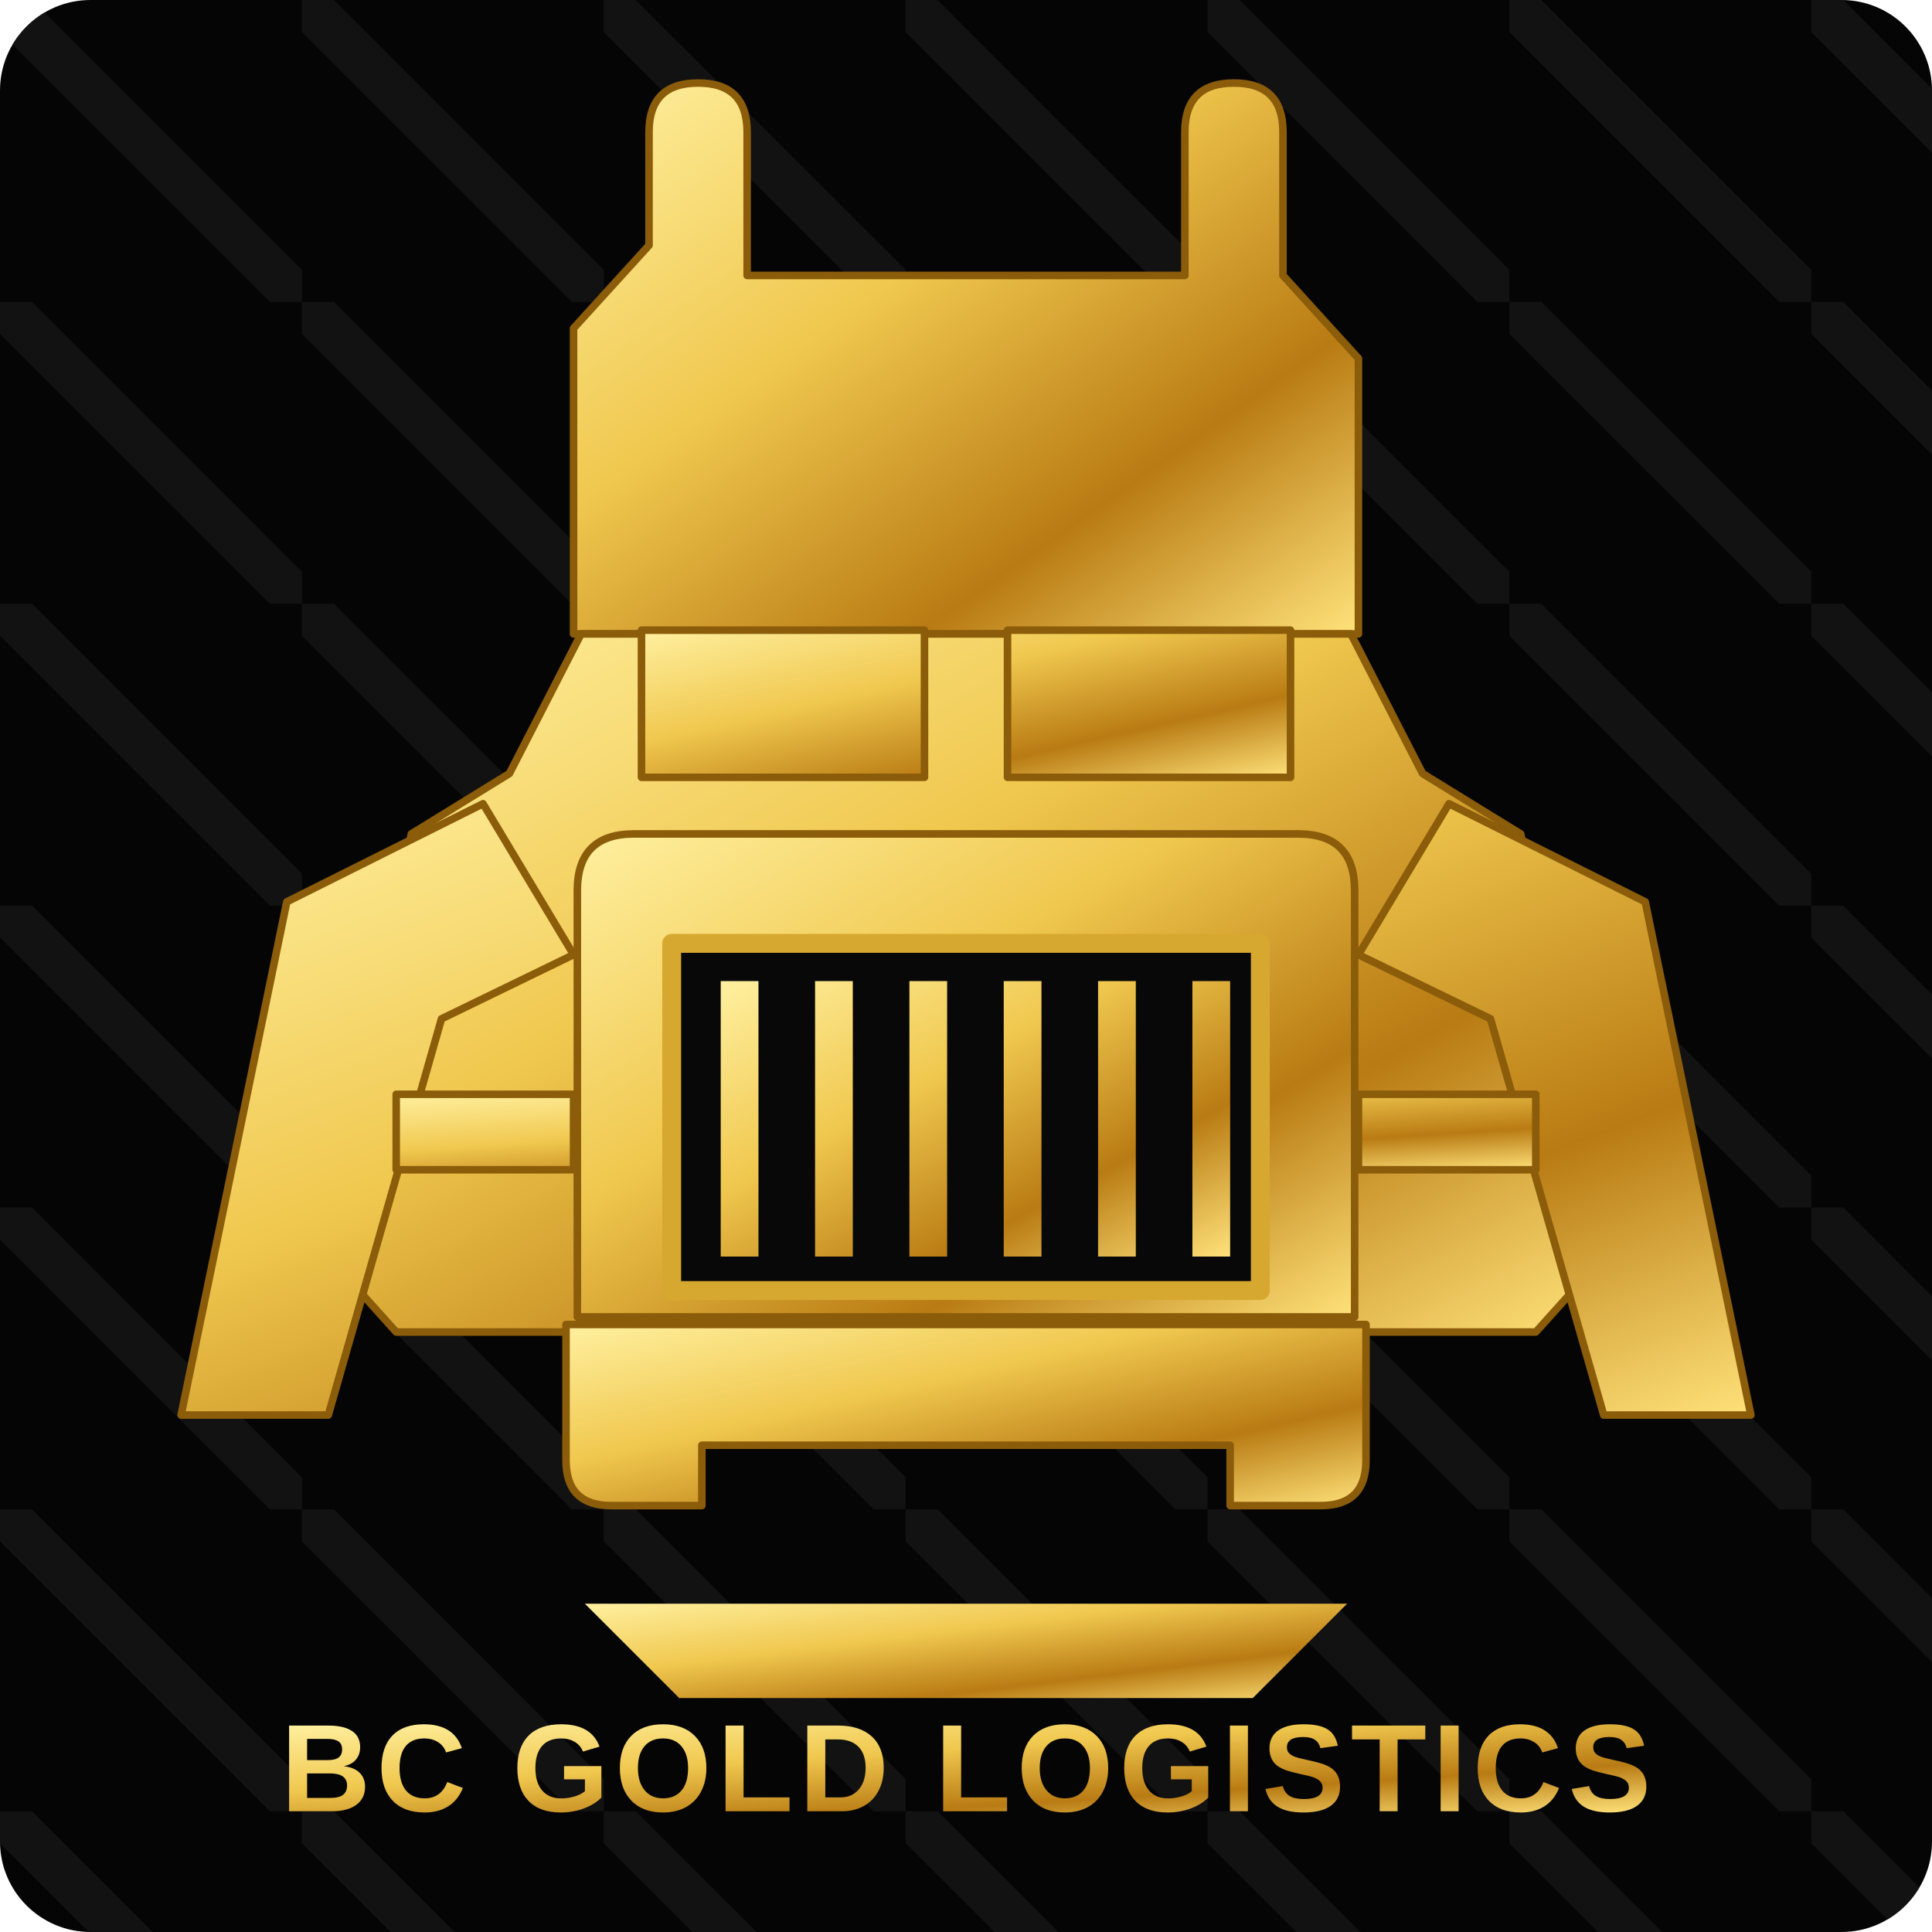
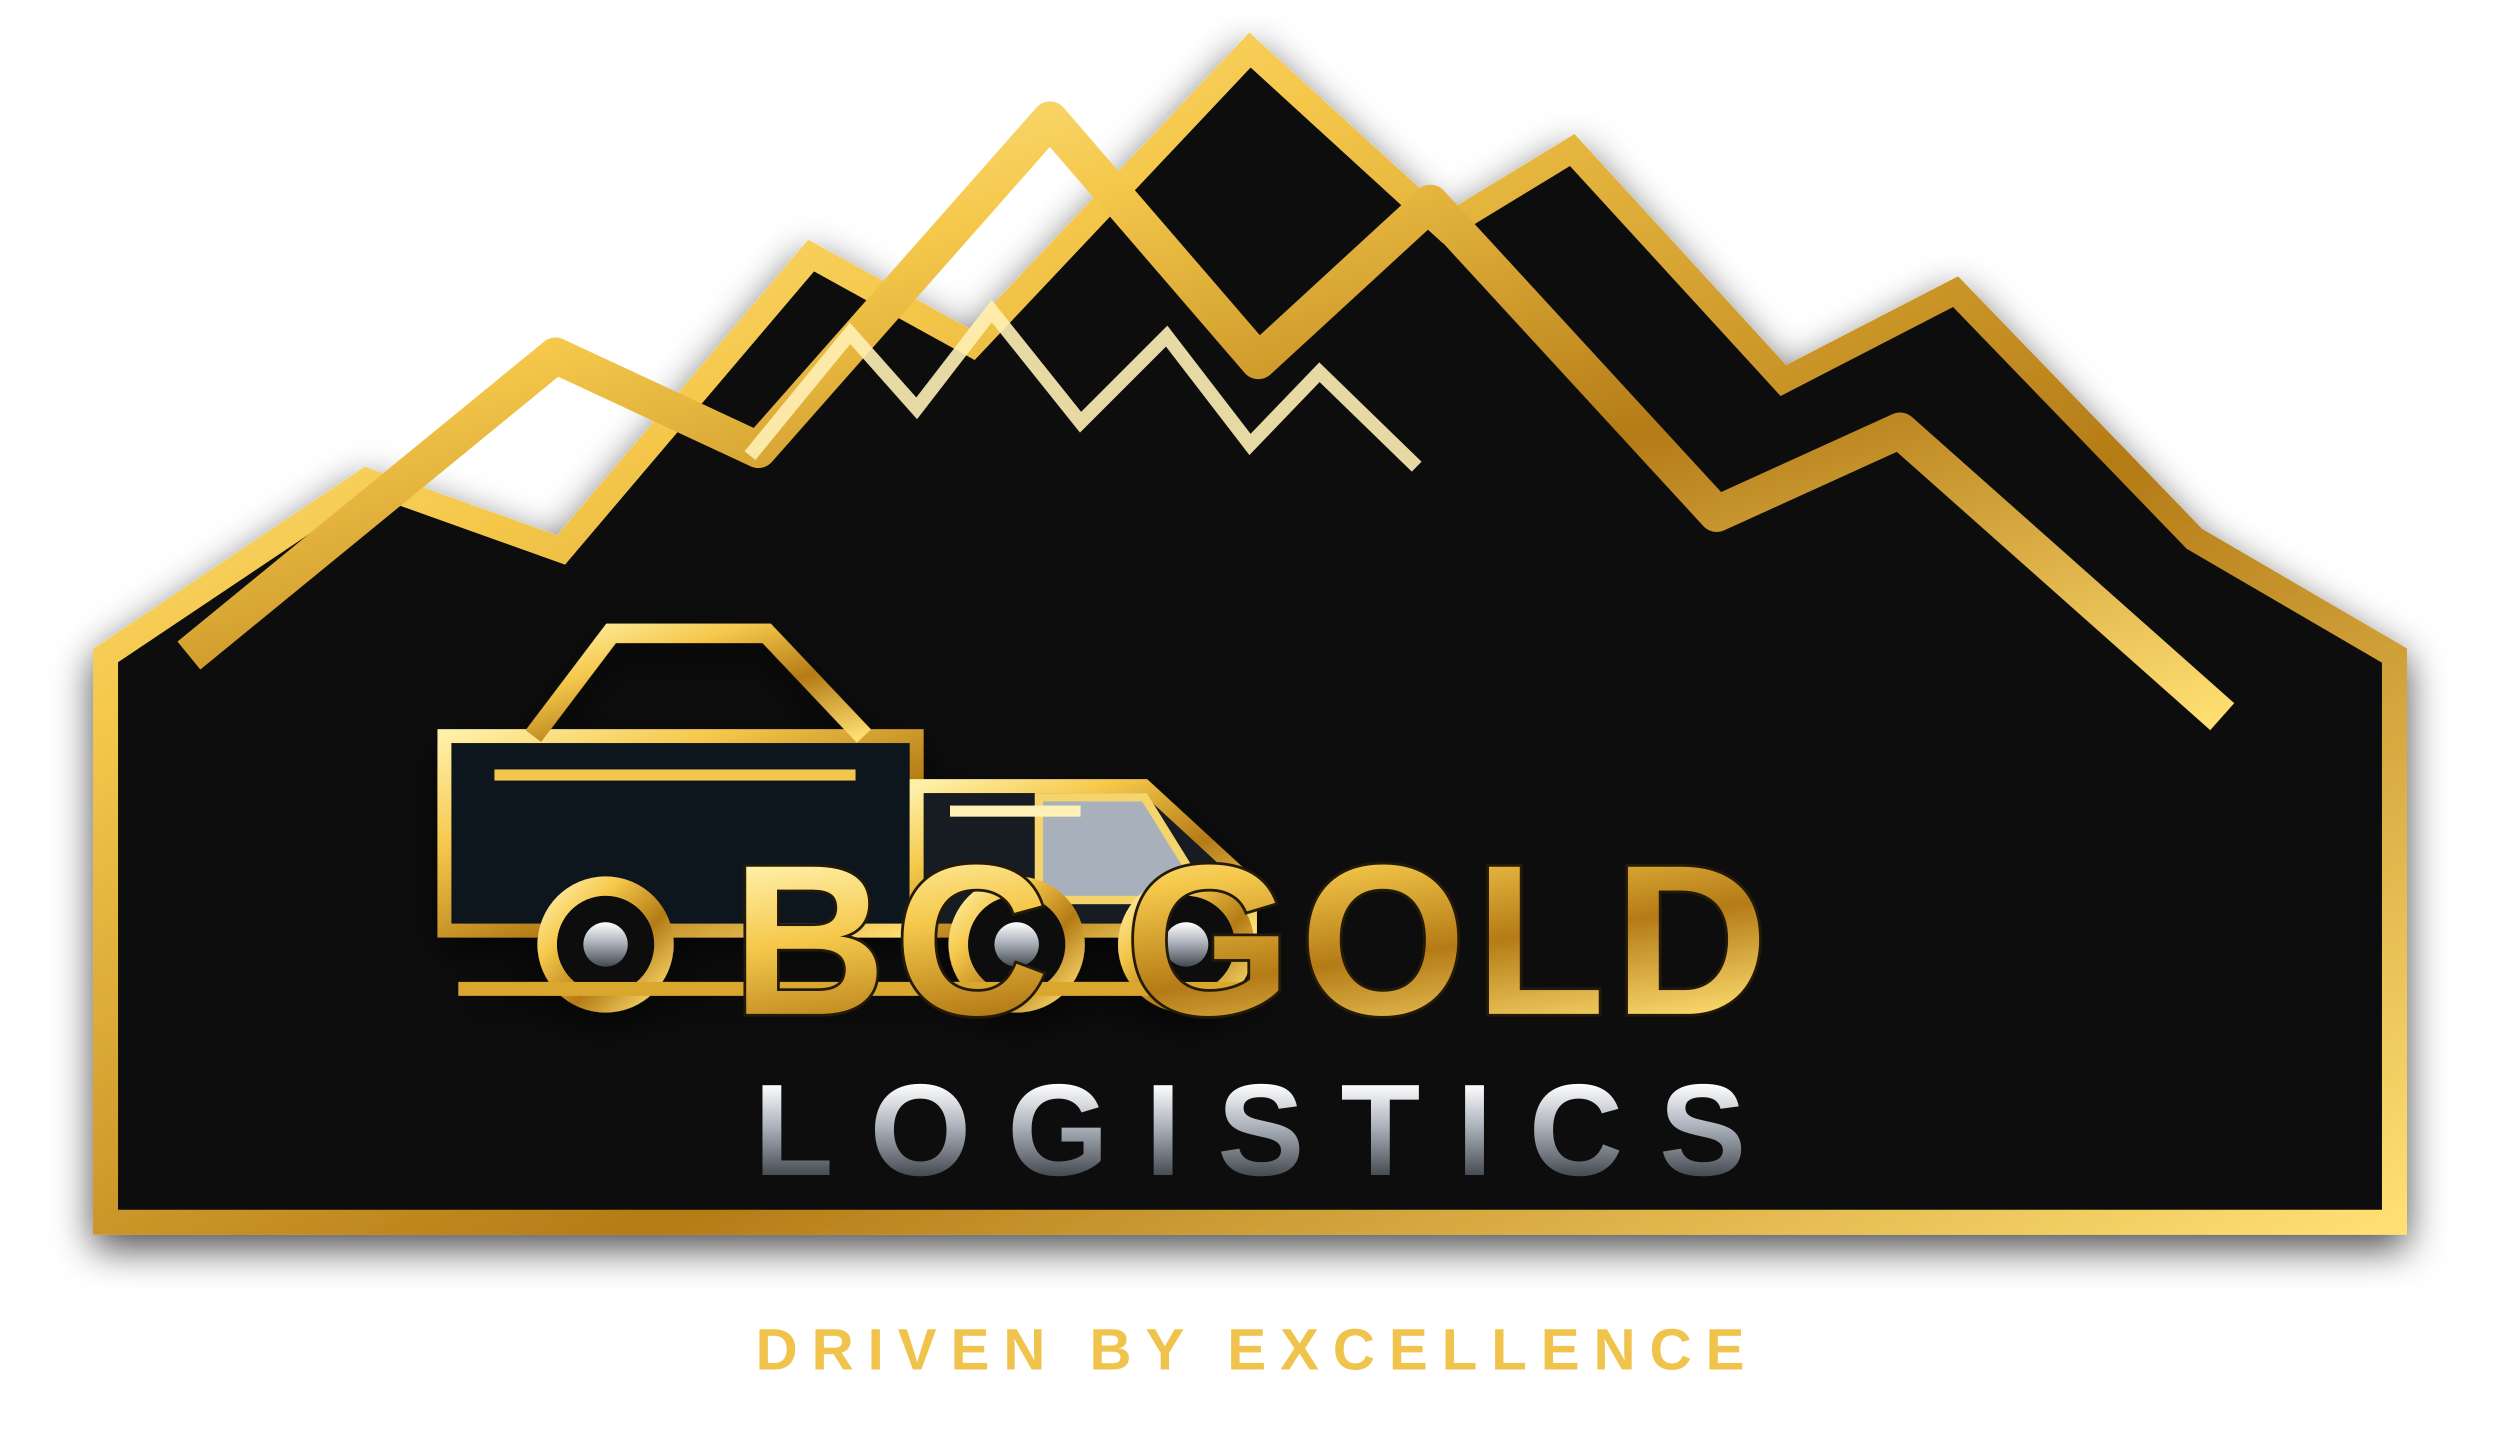
- <svg xmlns="http://www.w3.org/2000/svg" viewBox="0 0 512 512" role="img" aria-labelledby="title desc">
+ <svg xmlns="http://www.w3.org/2000/svg" viewBox="0 0 900 520" role="img" aria-labelledby="title desc">
  <defs>
    <linearGradient id="gold" x1="0" y1="0" x2="1" y2="1">
-       <stop stop-color="#fff0a0" />
-       <stop offset=".38" stop-color="#f0c84f" />
-       <stop offset=".72" stop-color="#b97b13" />
-       <stop offset="1" stop-color="#ffe27a" />
+       <stop offset="0" stop-color="#fff0a8" />
+       <stop offset=".28" stop-color="#f5c84b" />
+       <stop offset=".62" stop-color="#b47b16" />
+       <stop offset="1" stop-color="#ffdf72" />
    </linearGradient>
-     <pattern id="lines" width="80" height="80" patternUnits="userSpaceOnUse">
-       <path d="M0 0L80 80M-20 20L20-20M60 100L100 60" stroke="#171717" stroke-width="12" />
-     </pattern>
+     <linearGradient id="steel" x1="0" y1="0" x2="0" y2="1">
+       <stop offset="0" stop-color="#fff" />
+       <stop offset=".45" stop-color="#aeb4bd" />
+       <stop offset="1" stop-color="#454a52" />
+     </linearGradient>
+     <filter id="shadow" x="-20%" y="-20%" width="140%" height="150%">
+       <feGaussianBlur in="SourceAlpha" stdDeviation="7" />
+       <feOffset dy="5" />
+       <feComponentTransfer>
+         <feFuncA type="linear" slope=".7" />
+       </feComponentTransfer>
+       <feMerge>
+         <feMergeNode />
+         <feMergeNode in="SourceGraphic" />
+       </feMerge>
+     </filter>
  </defs>
-   <rect width="512" height="512" rx="24" fill="#050505" />
-   <rect width="512" height="512" rx="24" fill="url(#lines)" opacity=".72" />
-   <g fill="url(#gold)" stroke="#8b5c0a" stroke-width="2" stroke-linejoin="round">
-     <path d="M172 65V35q0-13 13-13t13 13v38h116V35q0-13 13-13t13 13v38l20 22v73H152V87z" />
-     <path d="M154 168h204l19 37 26 16 22 112-18 20H105l-18-20 22-112 26-16z" />
-     <path d="M128 213 76 239 48 375h39l30-105 35-17zm256 0 52 26 28 136h-39l-30-105-35-17z" />
-     <path d="M170 167h75v39h-75zm97 0h75v39h-75z" />
-     <path d="M153 236q0-15 15-15h176q15 0 15 15v113H153z" />
-     <path d="M178 250h156v92H178z" fill="#080808" stroke="#d7a82f" stroke-width="5" />
-     <path d="M191 260h10v73h-10zm25 0h10v73h-10zm25 0h10v73h-10zm25 0h10v73h-10zm25 0h10v73h-10zm25 0h10v73h-10z" stroke="none" fill="url(#gold)" />
-     <path d="M105 290h47v20h-47zm255 0h47v20h-47z" />
-     <path d="M150 351h212v36q0 12-12 12h-24v-16H186v16h-24q-12 0-12-12z" />
+   <path d="M450 18 520 82 566 54 642 137 704 105 790 194 862 236 862 440 38 440 38 236 132 173 202 198 292 92 350 124Z" fill="#080a0d" stroke="url(#gold)" stroke-width="9" filter="url(#shadow)" />
+   <path d="m68 236 132-108 73 34 105-119 75 87 62-57 103 112 66-30 116 103" fill="none" stroke="url(#gold)" stroke-width="13" stroke-linejoin="round" />
+   <path d="m270 164 36-44 24 27 27-35 32 40 31-31 30 39 25-26 35 34" fill="none" stroke="#fff0b5" stroke-width="5" opacity=".9" />
+   <path d="M90 282h720" stroke="url(#gold)" stroke-width="5" />
+   <g transform="translate(160 190)" filter="url(#shadow)">
+     <path d="M0 75h170v70H0z" fill="#11151b" stroke="url(#gold)" stroke-width="5" />
+     <path d="M170 93h82l38 35v17H170z" fill="#151a21" stroke="url(#gold)" stroke-width="5" />
+     <path d="M252 97h-38v37h56v-8z" fill="#a8b0bb" stroke="#f6d46c" stroke-width="3" />
+     <path d="M182 102h47" stroke="#fff0b5" stroke-width="4" />
+     <path d="M18 89h130" stroke="#f3c64d" stroke-width="4" />
+     <path d="M32 75 60 38h56l35 37" fill="none" stroke="url(#gold)" stroke-width="7" />
+     <circle cx="58" cy="150" r="21" fill="#090b0e" stroke="url(#gold)" stroke-width="7" />
+     <circle cx="58" cy="150" r="8" fill="url(#steel)" />
+     <circle cx="206" cy="150" r="21" fill="#090b0e" stroke="url(#gold)" stroke-width="7" />
+     <circle cx="206" cy="150" r="8" fill="url(#steel)" />
+     <circle cx="267" cy="150" r="21" fill="#090b0e" stroke="url(#gold)" stroke-width="7" />
+     <circle cx="267" cy="150" r="8" fill="url(#steel)" />
+     <path d="M5 166h293" stroke="#d9a72f" stroke-width="5" />
  </g>
-   <path d="M155 425h202l-25 25H180z" fill="url(#gold)" />
-   <text x="256" y="480" text-anchor="middle" font-family="Arial,Helvetica,sans-serif" font-weight="900" font-size="33" letter-spacing="1.5" fill="url(#gold)">BC GOLD LOGISTICS</text>
+   <text x="450" y="365" text-anchor="middle" font-family="Arial,Helvetica,sans-serif" font-size="77" font-weight="900" letter-spacing="3" fill="url(#gold)" stroke="#241a08" stroke-width="2" paint-order="stroke">BC GOLD</text>
+   <text x="450" y="423" text-anchor="middle" font-family="Arial,Helvetica,sans-serif" font-size="47" font-weight="800" letter-spacing="13" fill="url(#steel)">LOGISTICS</text>
+   <path d="M150 458h600" stroke="url(#gold)" stroke-width="4" />
+   <text x="450" y="493" text-anchor="middle" font-family="Arial,Helvetica,sans-serif" font-size="21" font-weight="700" letter-spacing="5" fill="#f0c34c">DRIVEN BY EXCELLENCE</text>
</svg>
